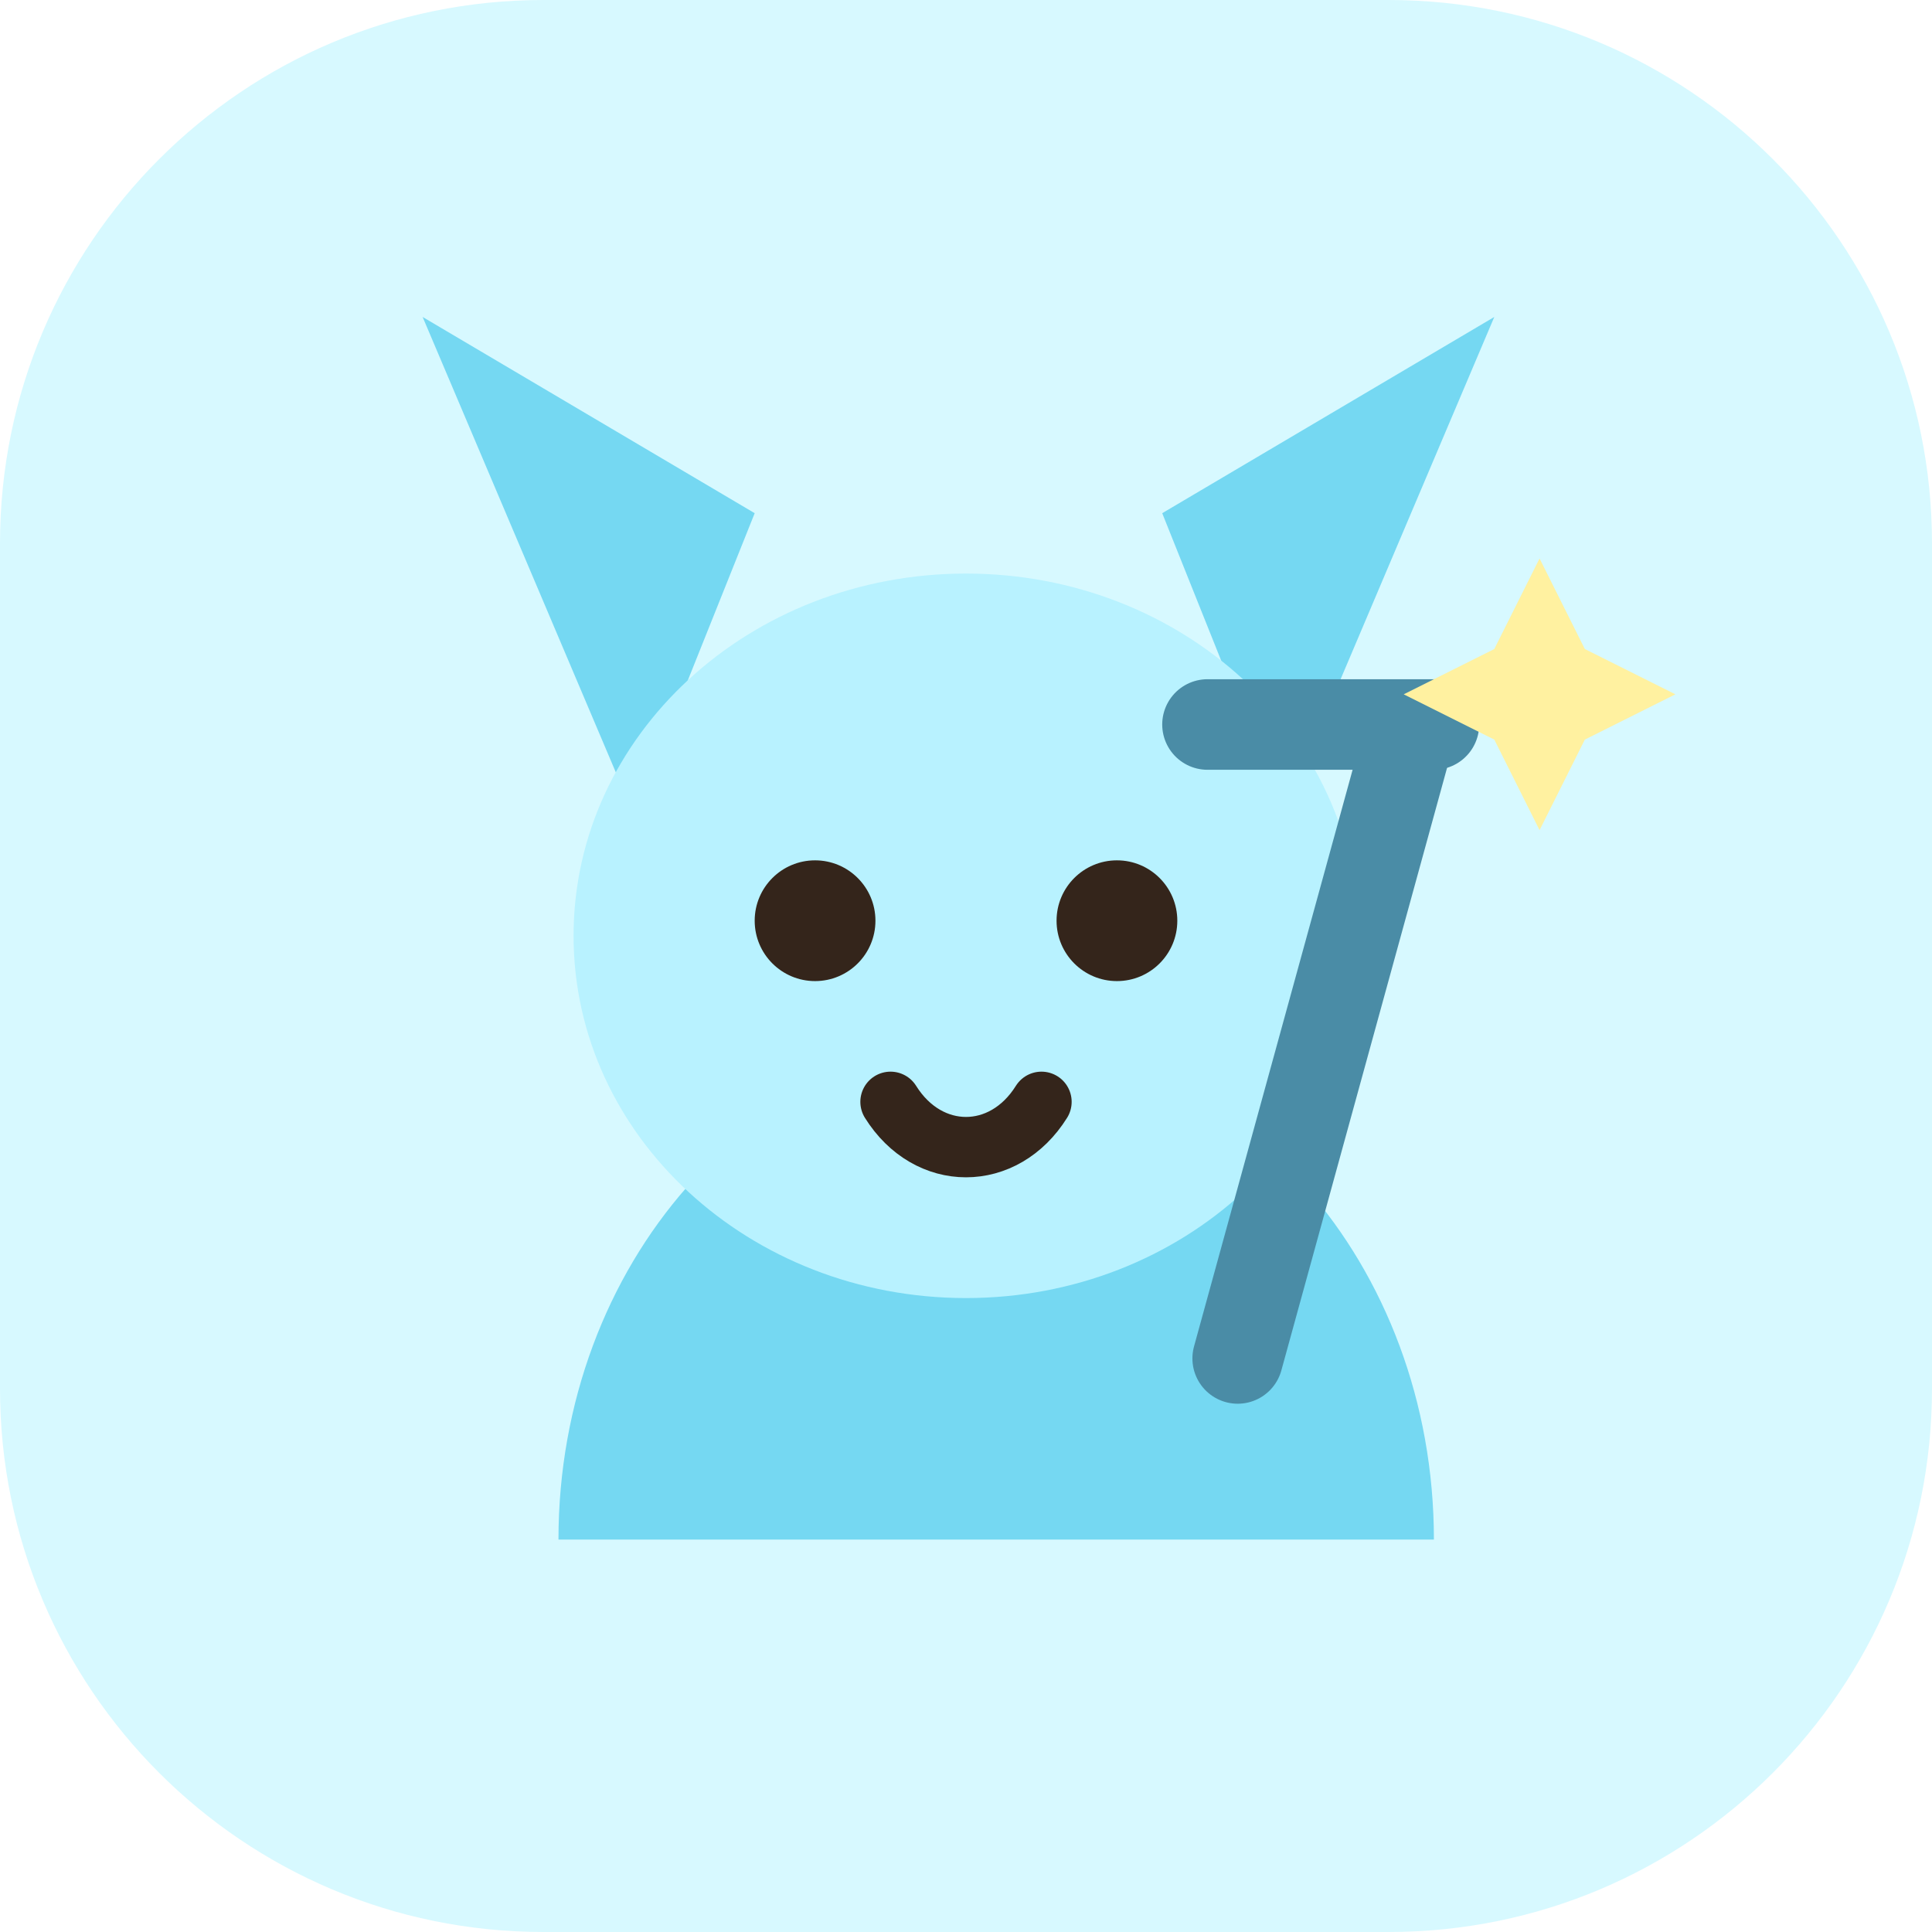
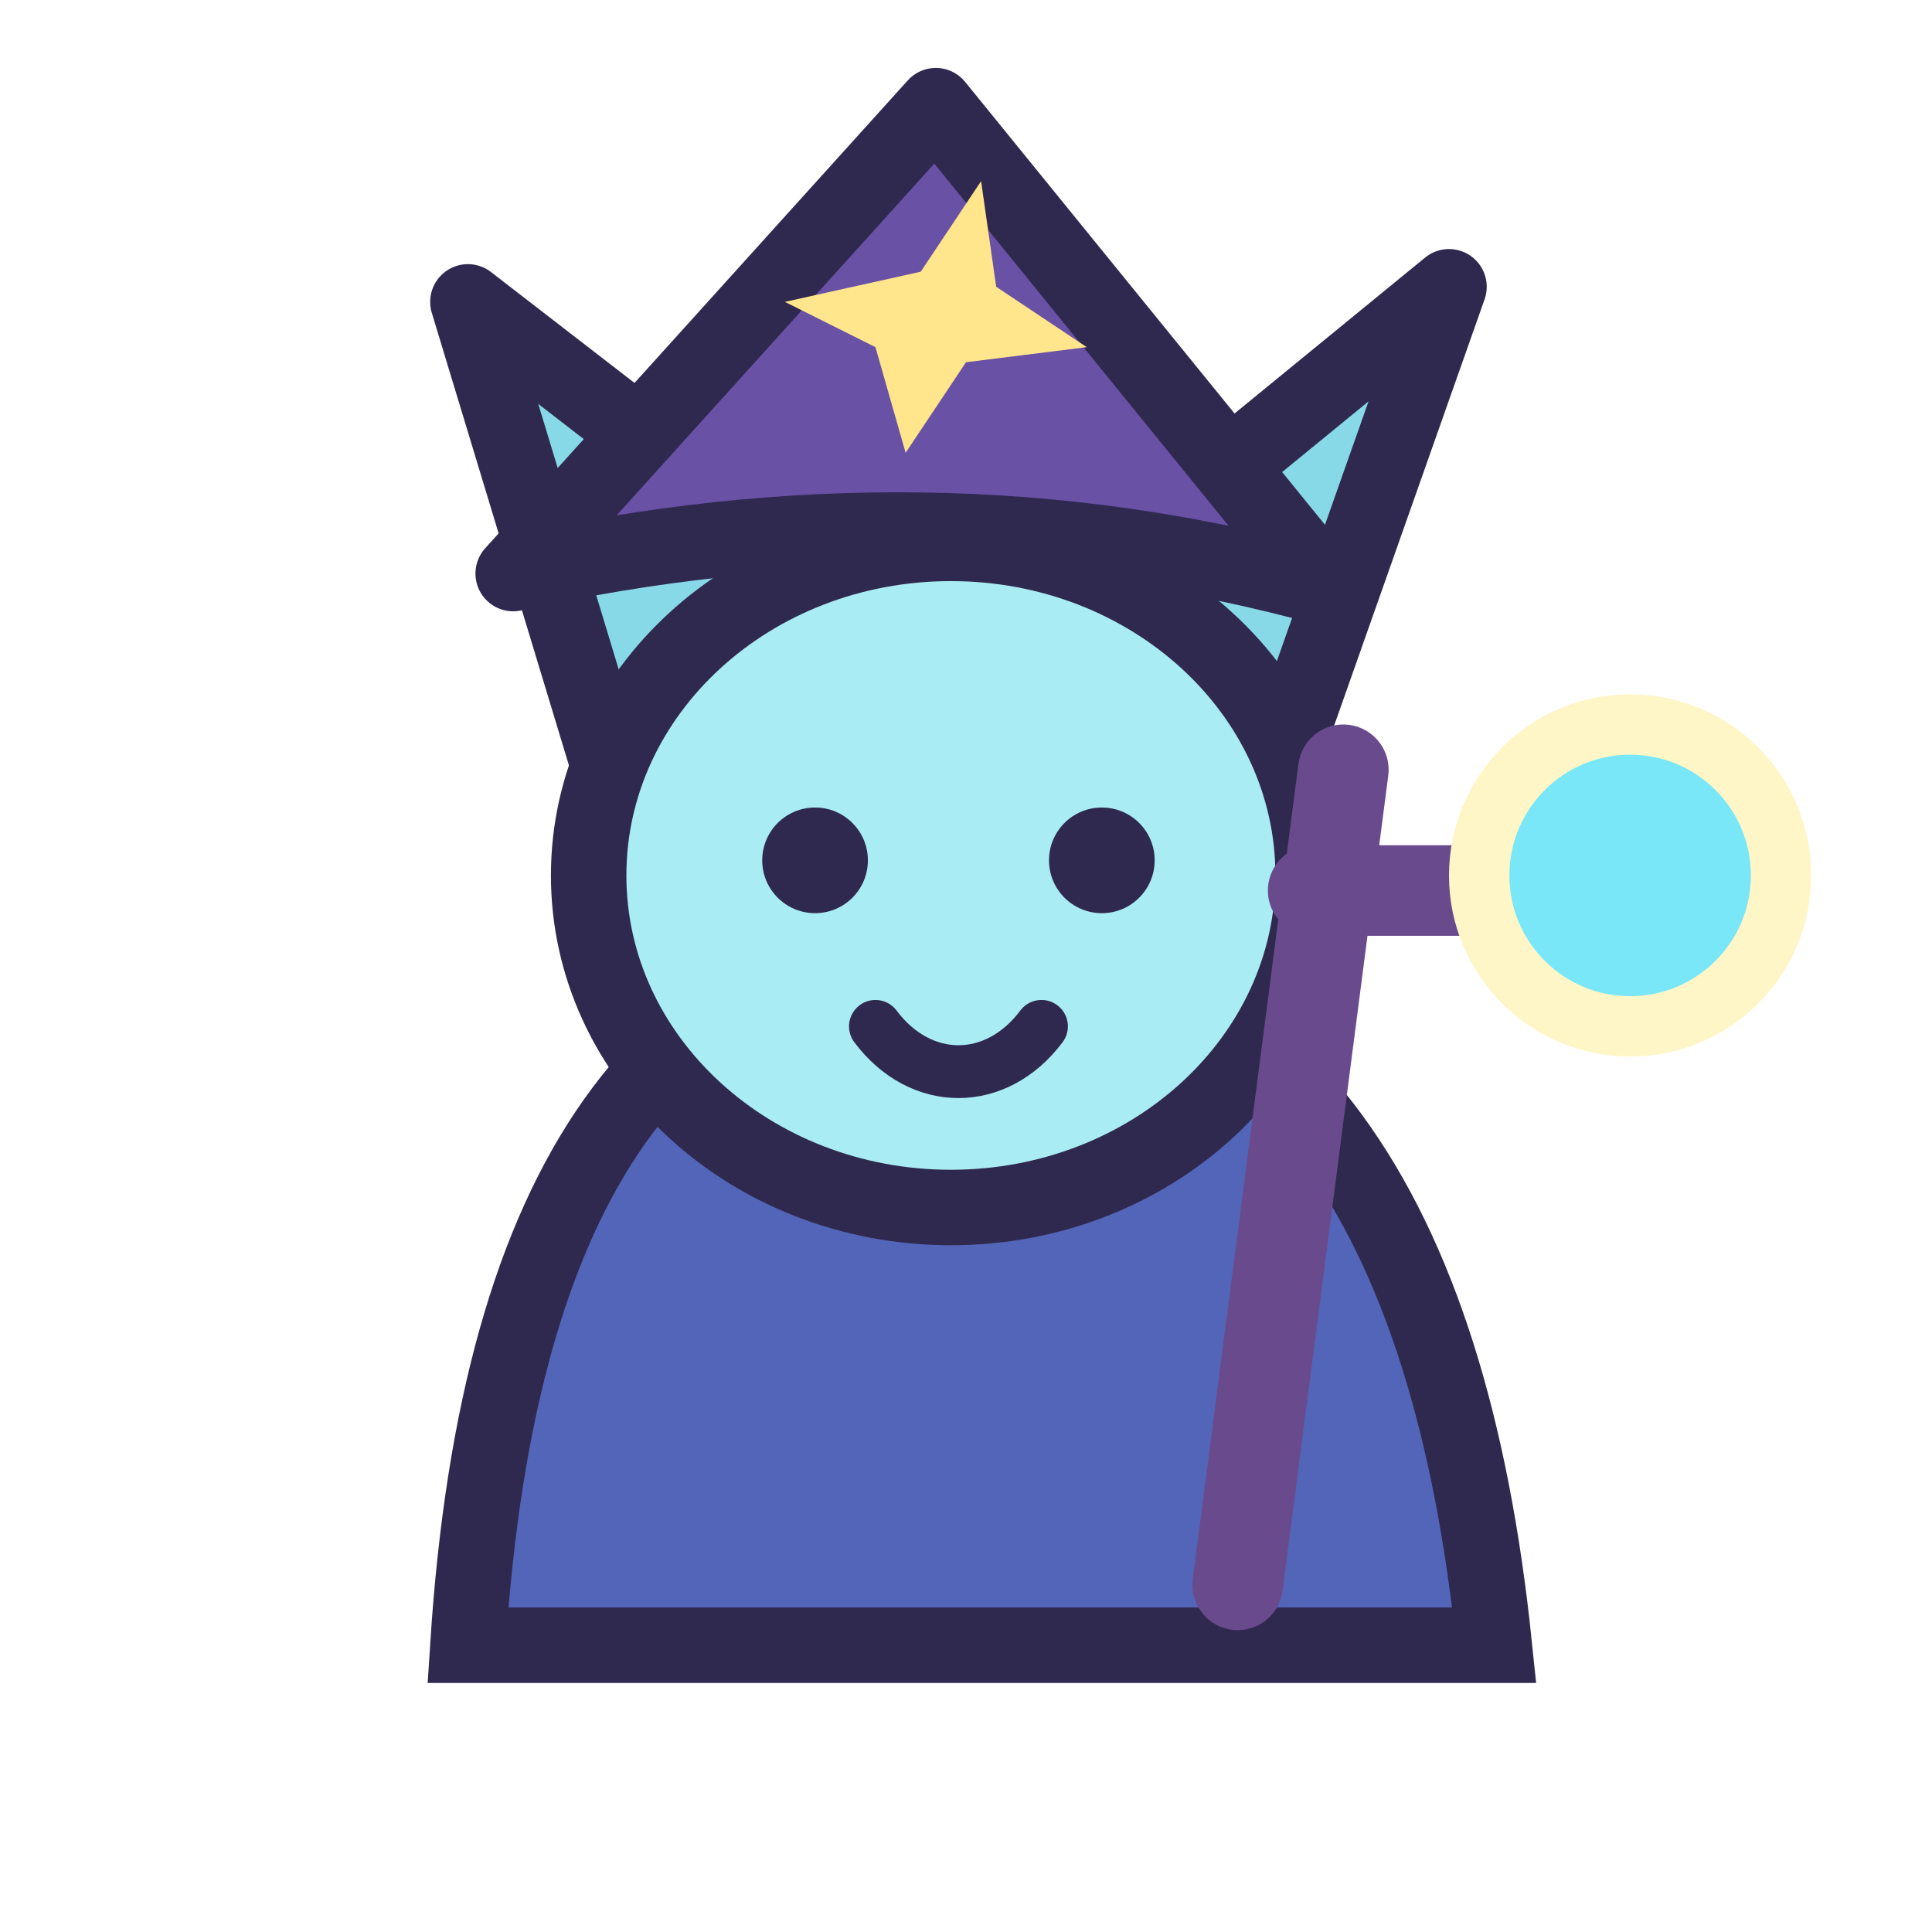
- <svg xmlns="http://www.w3.org/2000/svg" width="128" height="128" viewBox="0 0 128 128" fill="none">
-   <rect width="128" height="128" rx="36" fill="#D7F9FF" />
-   <path d="M37 102C37 83.775 49.984 69 66 69C82.016 69 95 83.775 95 102H37Z" fill="#75D8F2" />
-   <path d="M42 54L28 21L50 34L42 54Z" fill="#75D8F2" />
-   <path d="M85 54L99 21L77 34L85 54Z" fill="#75D8F2" />
-   <ellipse cx="64" cy="62" rx="26" ry="24" fill="#B8F2FF" />
-   <circle cx="54" cy="61" r="4" fill="#34251B" />
-   <circle cx="74" cy="61" r="4" fill="#34251B" />
-   <path d="M59 73C61.5 77 66.5 77 69 73" stroke="#34251B" stroke-width="4" stroke-linecap="round" />
-   <path d="M93 50L82 90" stroke="#4A8CA6" stroke-width="6" stroke-linecap="round" />
-   <path d="M80 48L95 48" stroke="#4A8CA6" stroke-width="6" stroke-linecap="round" />
-   <path d="M102 37L105 43L111 46L105 49L102 55L99 49L93 46L99 43L102 37Z" fill="#FFF1A0" />
+ <svg xmlns="http://www.w3.org/2000/svg" viewBox="0 0 128 128" fill="none">
+   <path d="M31 109C33 78 44 63 64 62C85 64 96 80 99 109H31Z" fill="#5265B8" stroke="#30294F" stroke-width="5" />
+   <path d="M41 53L31 20L53 37M84 53L96 19L74 37" fill="#87D9E7" stroke="#30294F" stroke-width="5" stroke-linejoin="round" />
+   <ellipse cx="63" cy="58" rx="24" ry="22" fill="#A9ECF3" stroke="#30294F" stroke-width="5" />
+   <circle cx="54" cy="57" r="3.5" fill="#30294F" />
+   <circle cx="73" cy="57" r="3.5" fill="#30294F" />
+   <path d="M58 68C61 72 66 72 69 68" stroke="#30294F" stroke-width="3.5" stroke-linecap="round" />
+   <path d="M34 38L62 7L88 39C70 34 52 34 34 38Z" fill="#6951A6" stroke="#30294F" stroke-width="5" stroke-linejoin="round" />
+   <path d="M52 20L58 23L60 30L64 24L72 23L66 19L65 12L61 18L52 20Z" fill="#FFE58B" />
+   <path d="M89 51L82 105M87 59H108" stroke="#694B8D" stroke-width="6" stroke-linecap="round" />
+   <circle cx="108" cy="58" r="10" fill="#79E7F7" stroke="#FFF6C8" stroke-width="4" />
</svg>
